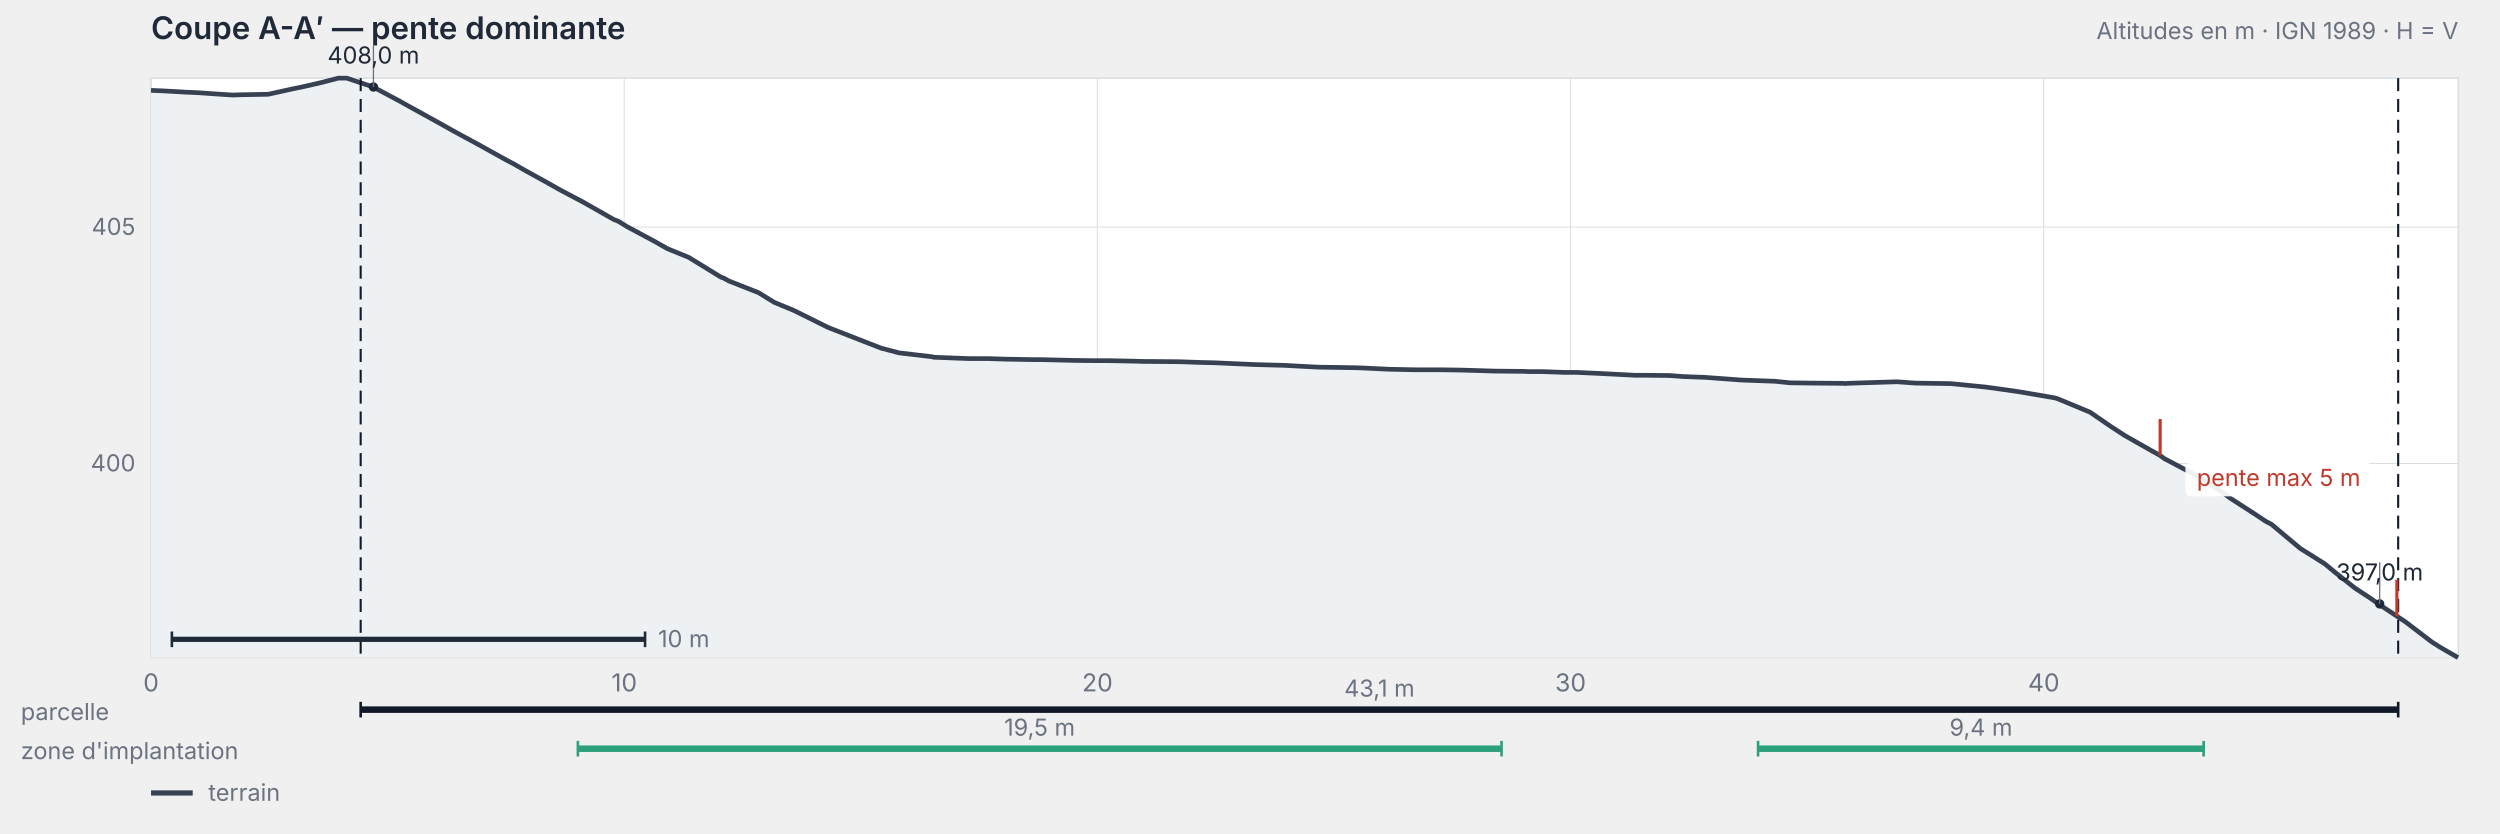
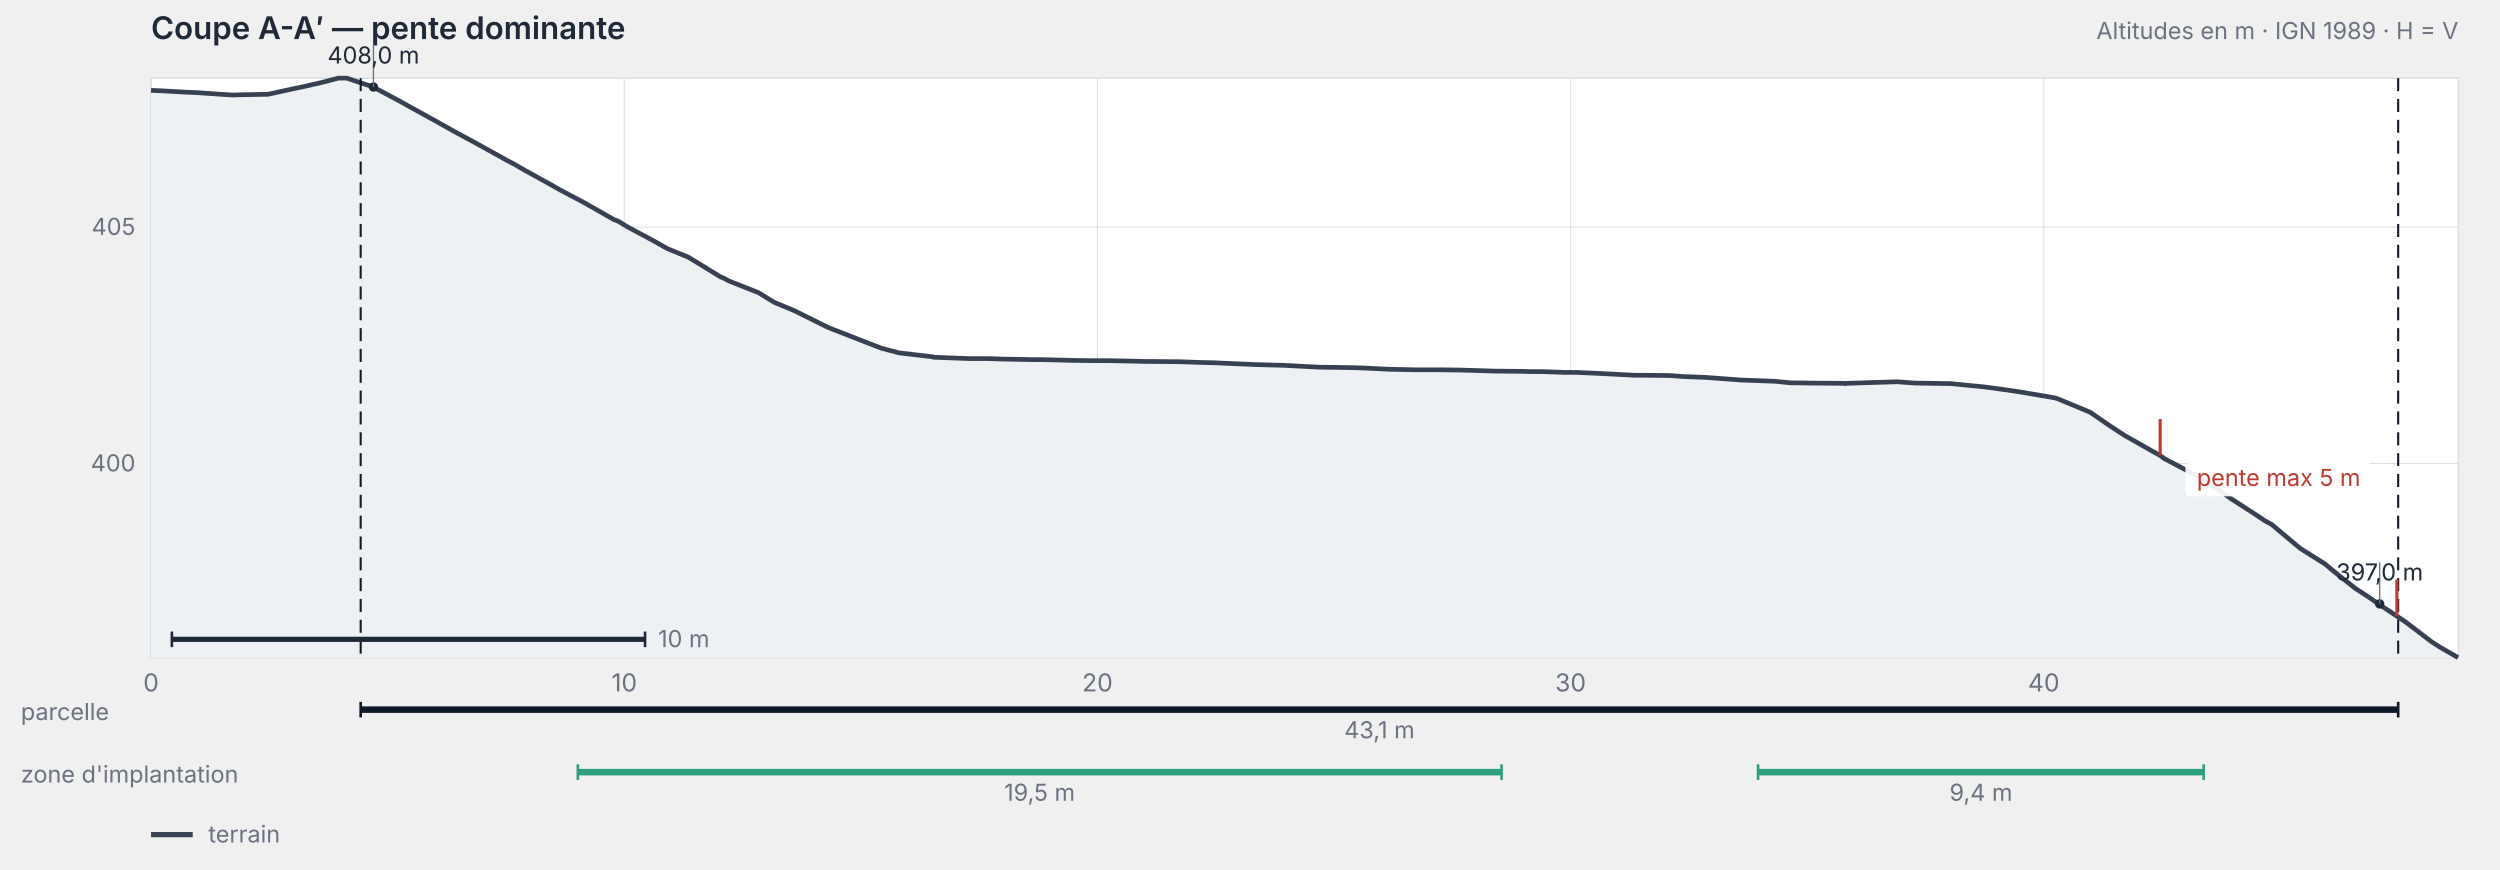
- <svg xmlns="http://www.w3.org/2000/svg" viewBox="0 0 960 320" width="960" height="320" role="img" aria-label="Coupe A-A′ — pente dominante" font-family="Inter, Helvetica, Arial, sans-serif" data-plot-x0="58.0" data-plot-x1="944.0" style="background:#ffffff">
+ <svg xmlns="http://www.w3.org/2000/svg" viewBox="0 0 960 334" width="960" height="334" role="img" aria-label="Coupe A-A′ — pente dominante" font-family="Inter, Helvetica, Arial, sans-serif" data-plot-x0="58.0" data-plot-x1="944.0" style="background:#ffffff">
  <text x="58" y="15" font-size="12" font-weight="600" fill="#1f2937">Coupe A-A′ — pente dominante</text>
  <text x="944" y="15" text-anchor="end" font-size="9" fill="#6b7280">Altitudes en m · IGN 1989 · H = V</text>
  <rect x="58.0" y="30" width="886.0" height="222.5" fill="#ffffff" stroke="#dadfe4" stroke-width="0.6" />
  <line x1="58.0" y1="30" x2="58.0" y2="252.5" stroke="#dadfe4" stroke-width="0.4" />
  <text x="58.0" y="265.5" text-anchor="middle" font-size="9.5" fill="#6b7280">0</text>
  <line x1="239.7" y1="30" x2="239.7" y2="252.5" stroke="#dadfe4" stroke-width="0.4" />
  <text x="239.7" y="265.5" text-anchor="middle" font-size="9.5" fill="#6b7280">10</text>
  <line x1="421.4" y1="30" x2="421.4" y2="252.5" stroke="#dadfe4" stroke-width="0.4" />
  <text x="421.4" y="265.5" text-anchor="middle" font-size="9.5" fill="#6b7280">20</text>
  <line x1="603.1" y1="30" x2="603.1" y2="252.5" stroke="#dadfe4" stroke-width="0.4" />
  <text x="603.1" y="265.5" text-anchor="middle" font-size="9.5" fill="#6b7280">30</text>
  <line x1="784.8" y1="30" x2="784.8" y2="252.5" stroke="#dadfe4" stroke-width="0.4" />
  <text x="784.8" y="265.5" text-anchor="middle" font-size="9.5" fill="#6b7280">40</text>
  <line x1="58.0" y1="178.0" x2="944.0" y2="178.0" stroke="#dadfe4" stroke-width="0.4" />
  <text x="52.0" y="181.0" text-anchor="end" font-size="9" fill="#6b7280">400</text>
  <line x1="58.0" y1="87.2" x2="944.0" y2="87.2" stroke="#dadfe4" stroke-width="0.4" />
  <text x="52.0" y="90.2" text-anchor="end" font-size="9" fill="#6b7280">405</text>
  <polygon points="58.0,34.7 62.6,34.9 71.5,35.4 76.1,35.6 84.7,36.2 89.5,36.5 92.0,36.4 103.0,36.2 112.5,34.1 116.4,33.3 123.8,31.6 129.9,30.0 133.1,30.0 143.3,33.4 153.6,38.9 156.8,40.7 162.8,44.0 170.2,48.1 174.1,50.3 183.7,55.5 194.7,61.6 197.2,62.9 201.9,65.6 210.6,70.4 215.2,73.0 224.1,77.7 235.7,84.3 237.5,85.0 240.9,87.1 251.0,92.5 256.3,95.5 264.4,98.8 276.8,106.4 277.9,106.8 279.9,107.9 291.3,112.4 297.3,116.1 304.8,119.2 317.9,125.7 318.2,125.8 318.9,126.1 331.7,131.1 338.4,133.7 345.2,135.5 358.0,137.0 358.6,137.2 358.9,137.2 372.1,137.7 379.5,137.7 385.5,137.9 397.0,138.1 399.0,138.1 400.0,138.1 412.4,138.4 420.5,138.5 425.9,138.5 436.1,138.7 439.3,138.8 441.1,138.8 452.8,138.9 461.6,139.2 466.2,139.3 475.1,139.7 479.7,139.9 482.1,140.0 493.2,140.3 502.6,140.8 506.6,141.0 514.1,141.1 520.1,141.2 523.2,141.3 533.5,141.8 543.7,142.0 547.0,142.0 553.1,142.0 560.4,142.1 564.2,142.2 573.9,142.5 584.8,142.6 587.3,142.7 592.2,142.7 600.8,143.0 605.3,143.0 614.2,143.4 625.8,144.0 627.7,144.1 631.2,144.1 641.1,144.2 646.4,144.6 654.6,144.9 666.9,145.8 668.0,145.9 670.3,146.0 681.5,146.4 687.4,147.0 695.0,147.1 707.9,147.2 708.4,147.3 709.3,147.2 721.9,146.8 728.5,146.6 735.3,147.1 748.3,147.3 748.8,147.3 749.0,147.3 762.2,148.6 769.5,149.6 775.7,150.5 787.4,152.5 789.1,152.8 790.1,153.1 802.6,158.3 810.6,163.8 816.0,167.3 826.4,173.2 829.5,174.9 831.1,176.1 843.0,182.4 851.7,187.8 856.4,191.3 865.4,197.1 869.9,200.1 872.2,201.3 883.3,210.6 892.7,216.5 896.8,219.9 904.4,225.9 910.2,229.7 913.3,231.9 923.7,238.8 933.8,246.5 937.1,248.6 943.5,252.3 943.9,252.5 943.9,252.5 58.0,252.5" fill="#eef1f4" stroke="none" />
  <polyline points="58.0,34.7 62.6,34.9 71.5,35.4 76.1,35.6 84.7,36.2 89.5,36.5 92.0,36.4 103.0,36.2 112.5,34.1 116.4,33.3 123.8,31.6 129.9,30.0 133.1,30.0 143.3,33.4 153.6,38.9 156.8,40.7 162.8,44.0 170.2,48.1 174.1,50.3 183.7,55.5 194.7,61.6 197.2,62.9 201.9,65.6 210.6,70.4 215.2,73.0 224.1,77.7 235.7,84.3 237.5,85.0 240.9,87.1 251.0,92.5 256.3,95.5 264.4,98.8 276.8,106.4 277.9,106.8 279.9,107.9 291.3,112.4 297.3,116.1 304.8,119.2 317.9,125.7 318.2,125.8 318.9,126.1 331.7,131.1 338.4,133.7 345.2,135.5 358.0,137.0 358.6,137.2 358.9,137.2 372.1,137.7 379.5,137.7 385.5,137.9 397.0,138.1 399.0,138.1 400.0,138.1 412.4,138.4 420.5,138.5 425.9,138.5 436.1,138.7 439.3,138.8 441.1,138.8 452.8,138.9 461.6,139.2 466.2,139.3 475.1,139.7 479.7,139.9 482.1,140.0 493.2,140.3 502.6,140.8 506.6,141.0 514.1,141.1 520.1,141.2 523.2,141.3 533.5,141.8 543.7,142.0 547.0,142.0 553.1,142.0 560.4,142.1 564.2,142.2 573.9,142.5 584.8,142.6 587.3,142.7 592.2,142.7 600.8,143.0 605.3,143.0 614.2,143.4 625.8,144.0 627.7,144.1 631.2,144.1 641.1,144.2 646.4,144.6 654.6,144.9 666.9,145.8 668.0,145.9 670.3,146.0 681.5,146.4 687.4,147.0 695.0,147.1 707.9,147.2 708.4,147.3 709.3,147.2 721.9,146.8 728.5,146.6 735.3,147.1 748.3,147.3 748.8,147.3 749.0,147.3 762.2,148.6 769.5,149.6 775.7,150.5 787.4,152.5 789.1,152.8 790.1,153.1 802.6,158.3 810.6,163.8 816.0,167.3 826.4,173.2 829.5,174.9 831.1,176.1 843.0,182.4 851.7,187.8 856.4,191.3 865.4,197.1 869.9,200.1 872.2,201.3 883.3,210.6 892.7,216.5 896.8,219.9 904.4,225.9 910.2,229.7 913.3,231.9 923.7,238.8 933.8,246.5 937.1,248.6 943.5,252.3 943.9,252.5" fill="none" stroke="#374151" stroke-width="1.8" />
  <line x1="138.5" y1="30" x2="138.5" y2="252.5" stroke="#111827" stroke-width="0.8" stroke-dasharray="5 3" />
  <line x1="920.9" y1="30" x2="920.9" y2="252.5" stroke="#111827" stroke-width="0.8" stroke-dasharray="5 3" />
  <line x1="829.5" y1="174.9" x2="829.5" y2="160.9" stroke="#c0392b" stroke-width="1.2" />
  <line x1="920.4" y1="236.6" x2="920.4" y2="222.6" stroke="#c0392b" stroke-width="1.2" />
  <circle cx="143.4" cy="33.4" r="1.8" fill="#1f2937" />
  <line x1="143.4" y1="33.4" x2="143.4" y2="17.4" stroke="#6b7280" stroke-width="0.5" />
  <text x="143.4" y="24.4" text-anchor="middle" font-size="9" fill="#1f2937">408,0 m</text>
  <circle cx="913.8" cy="231.9" r="1.8" fill="#1f2937" />
  <line x1="913.8" y1="231.9" x2="913.8" y2="215.9" stroke="#6b7280" stroke-width="0.5" />
  <text x="913.8" y="222.9" text-anchor="middle" font-size="9" fill="#1f2937">397,0 m</text>
  <line x1="66.0" y1="245.5" x2="247.7" y2="245.5" stroke="#1f2937" stroke-width="2" />
  <line x1="66.0" y1="242.5" x2="66.0" y2="248.5" stroke="#1f2937" stroke-width="1" />
  <line x1="247.7" y1="242.5" x2="247.7" y2="248.5" stroke="#1f2937" stroke-width="1" />
  <text x="252.7" y="248.5" font-size="9" fill="#6b7280">10 m</text>
  <text x="8" y="276.5" font-size="9" fill="#6b7280">parcelle</text>
  <line x1="138.5" y1="272.5" x2="920.9" y2="272.5" stroke="#111827" stroke-width="2.5" data-band="parcelle" data-d0="4.43" data-d1="47.49" />
  <line x1="138.5" y1="269.5" x2="138.5" y2="275.5" stroke="#111827" stroke-width="1" />
  <line x1="920.9" y1="269.5" x2="920.9" y2="275.5" stroke="#111827" stroke-width="1" />
-   <text x="529.7" y="267.5" text-anchor="middle" font-size="9" fill="#6b7280">43,1 m</text>
-   <text x="8" y="291.5" font-size="9" fill="#6b7280">zone d'implantation</text>
-   <line x1="221.9" y1="287.5" x2="576.6" y2="287.5" stroke="#2c9f7c" stroke-width="2.5" data-band="zone" data-d0="9.02" data-d1="28.54" />
-   <line x1="221.9" y1="284.5" x2="221.9" y2="290.5" stroke="#2c9f7c" stroke-width="1" />
-   <line x1="576.6" y1="284.5" x2="576.6" y2="290.5" stroke="#2c9f7c" stroke-width="1" />
-   <text x="399.2" y="282.5" text-anchor="middle" font-size="9" fill="#6b7280">19,5 m</text>
-   <line x1="675.1" y1="287.5" x2="846.2" y2="287.5" stroke="#2c9f7c" stroke-width="2.5" data-band="zone" data-d0="33.96" data-d1="43.38" />
-   <line x1="675.1" y1="284.5" x2="675.1" y2="290.5" stroke="#2c9f7c" stroke-width="1" />
-   <line x1="846.2" y1="284.5" x2="846.2" y2="290.5" stroke="#2c9f7c" stroke-width="1" />
-   <text x="760.7" y="282.5" text-anchor="middle" font-size="9" fill="#6b7280">9,4 m</text>
-   <line x1="58.0" y1="304.5" x2="74.0" y2="304.5" stroke="#374151" stroke-width="2" />
-   <text x="80.0" y="307.5" font-size="9" fill="#6b7280">terrain</text>
+   <text x="529.7" y="283.5" text-anchor="middle" font-size="9" fill="#6b7280">43,1 m</text>
+   <text x="8" y="300.5" font-size="9" fill="#6b7280">zone d'implantation</text>
+   <line x1="221.9" y1="296.5" x2="576.6" y2="296.5" stroke="#2c9f7c" stroke-width="2.5" data-band="zone" data-d0="9.02" data-d1="28.54" />
+   <line x1="221.9" y1="293.5" x2="221.9" y2="299.5" stroke="#2c9f7c" stroke-width="1" />
+   <line x1="576.6" y1="293.5" x2="576.6" y2="299.5" stroke="#2c9f7c" stroke-width="1" />
+   <text x="399.2" y="307.5" text-anchor="middle" font-size="9" fill="#6b7280">19,5 m</text>
+   <line x1="675.1" y1="296.5" x2="846.2" y2="296.5" stroke="#2c9f7c" stroke-width="2.5" data-band="zone" data-d0="33.96" data-d1="43.38" />
+   <line x1="675.1" y1="293.5" x2="675.1" y2="299.5" stroke="#2c9f7c" stroke-width="1" />
+   <line x1="846.2" y1="293.5" x2="846.2" y2="299.5" stroke="#2c9f7c" stroke-width="1" />
+   <text x="760.7" y="307.5" text-anchor="middle" font-size="9" fill="#6b7280">9,4 m</text>
+   <line x1="58.0" y1="320.5" x2="74.0" y2="320.5" stroke="#374151" stroke-width="2" />
+   <text x="80.0" y="323.5" font-size="9" fill="#6b7280">terrain</text>
  <rect x="839.2" y="177.6" width="71.5" height="13.0" rx="2" fill="#ffffff" opacity="0.92" />
  <text x="875.0" y="186.6" text-anchor="middle" font-size="9" fill="#c0392b">pente max 5 m</text>
</svg>
